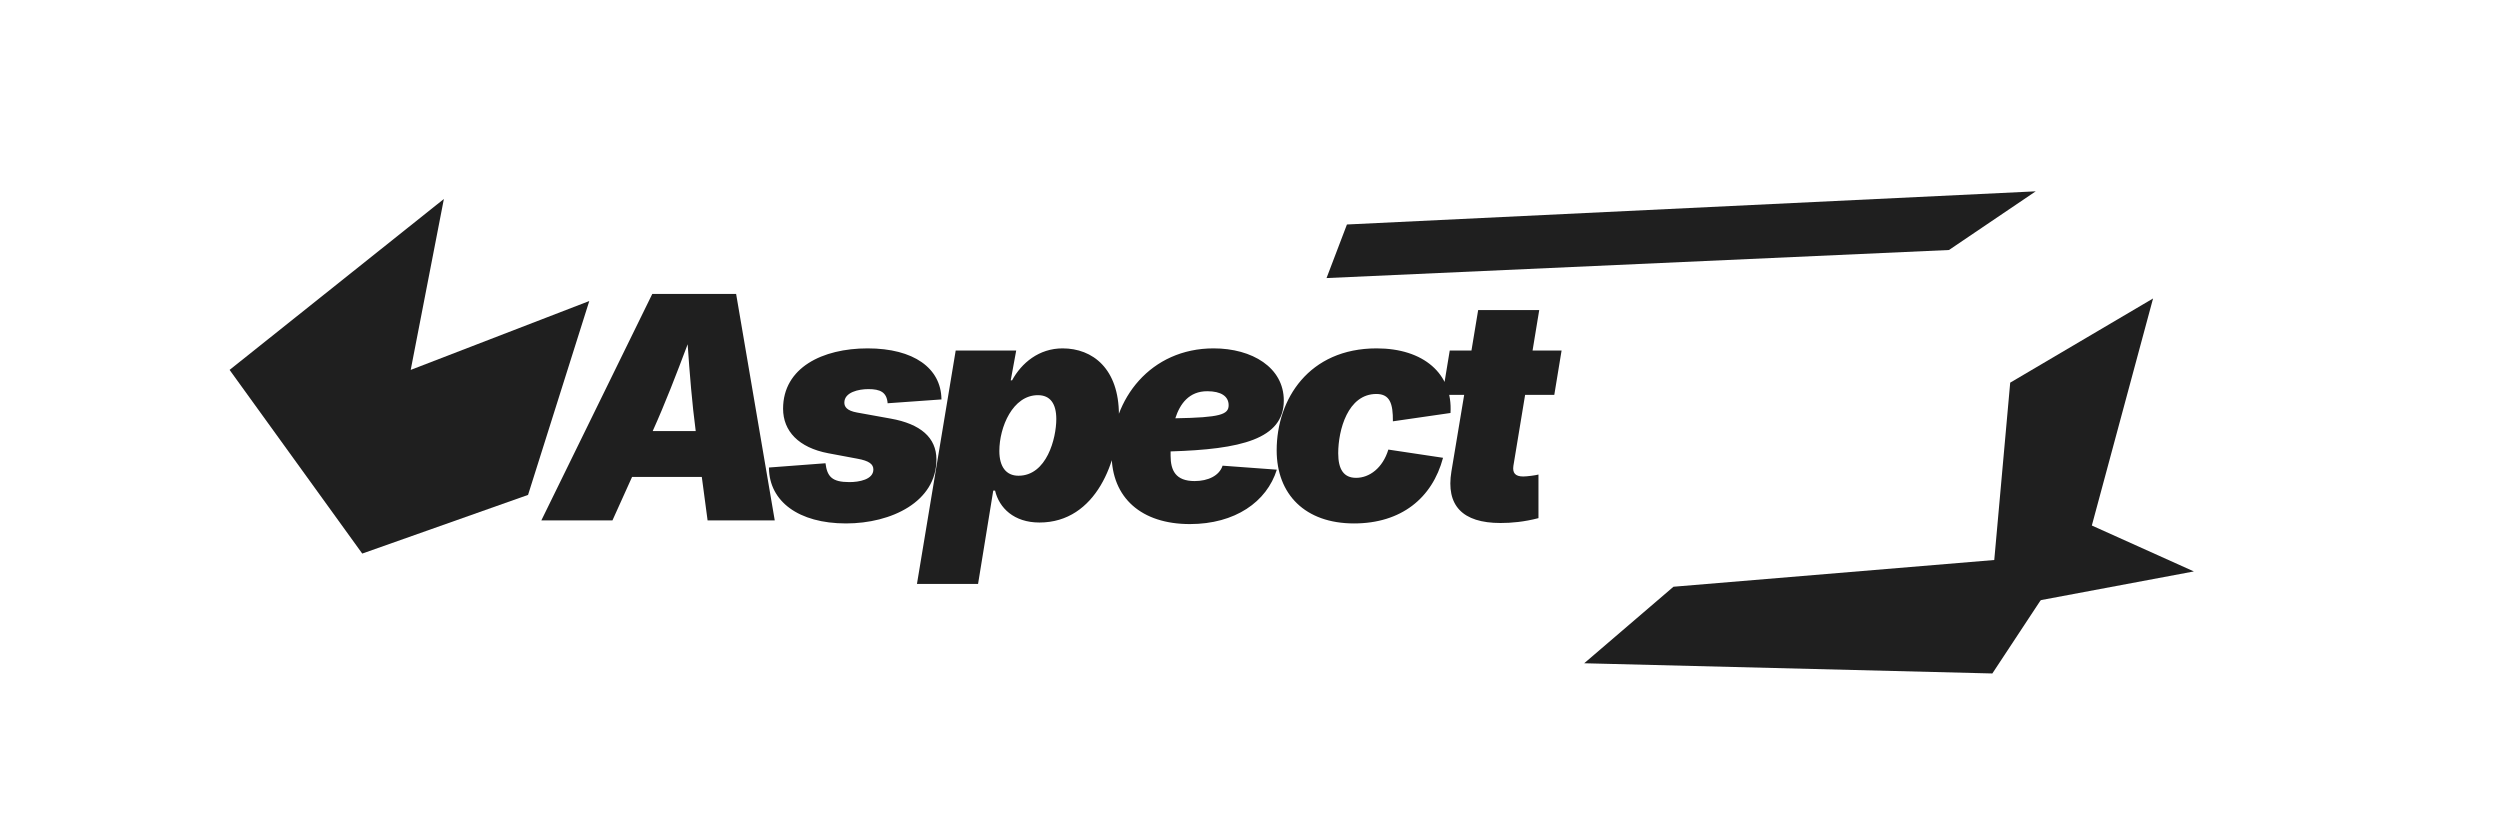
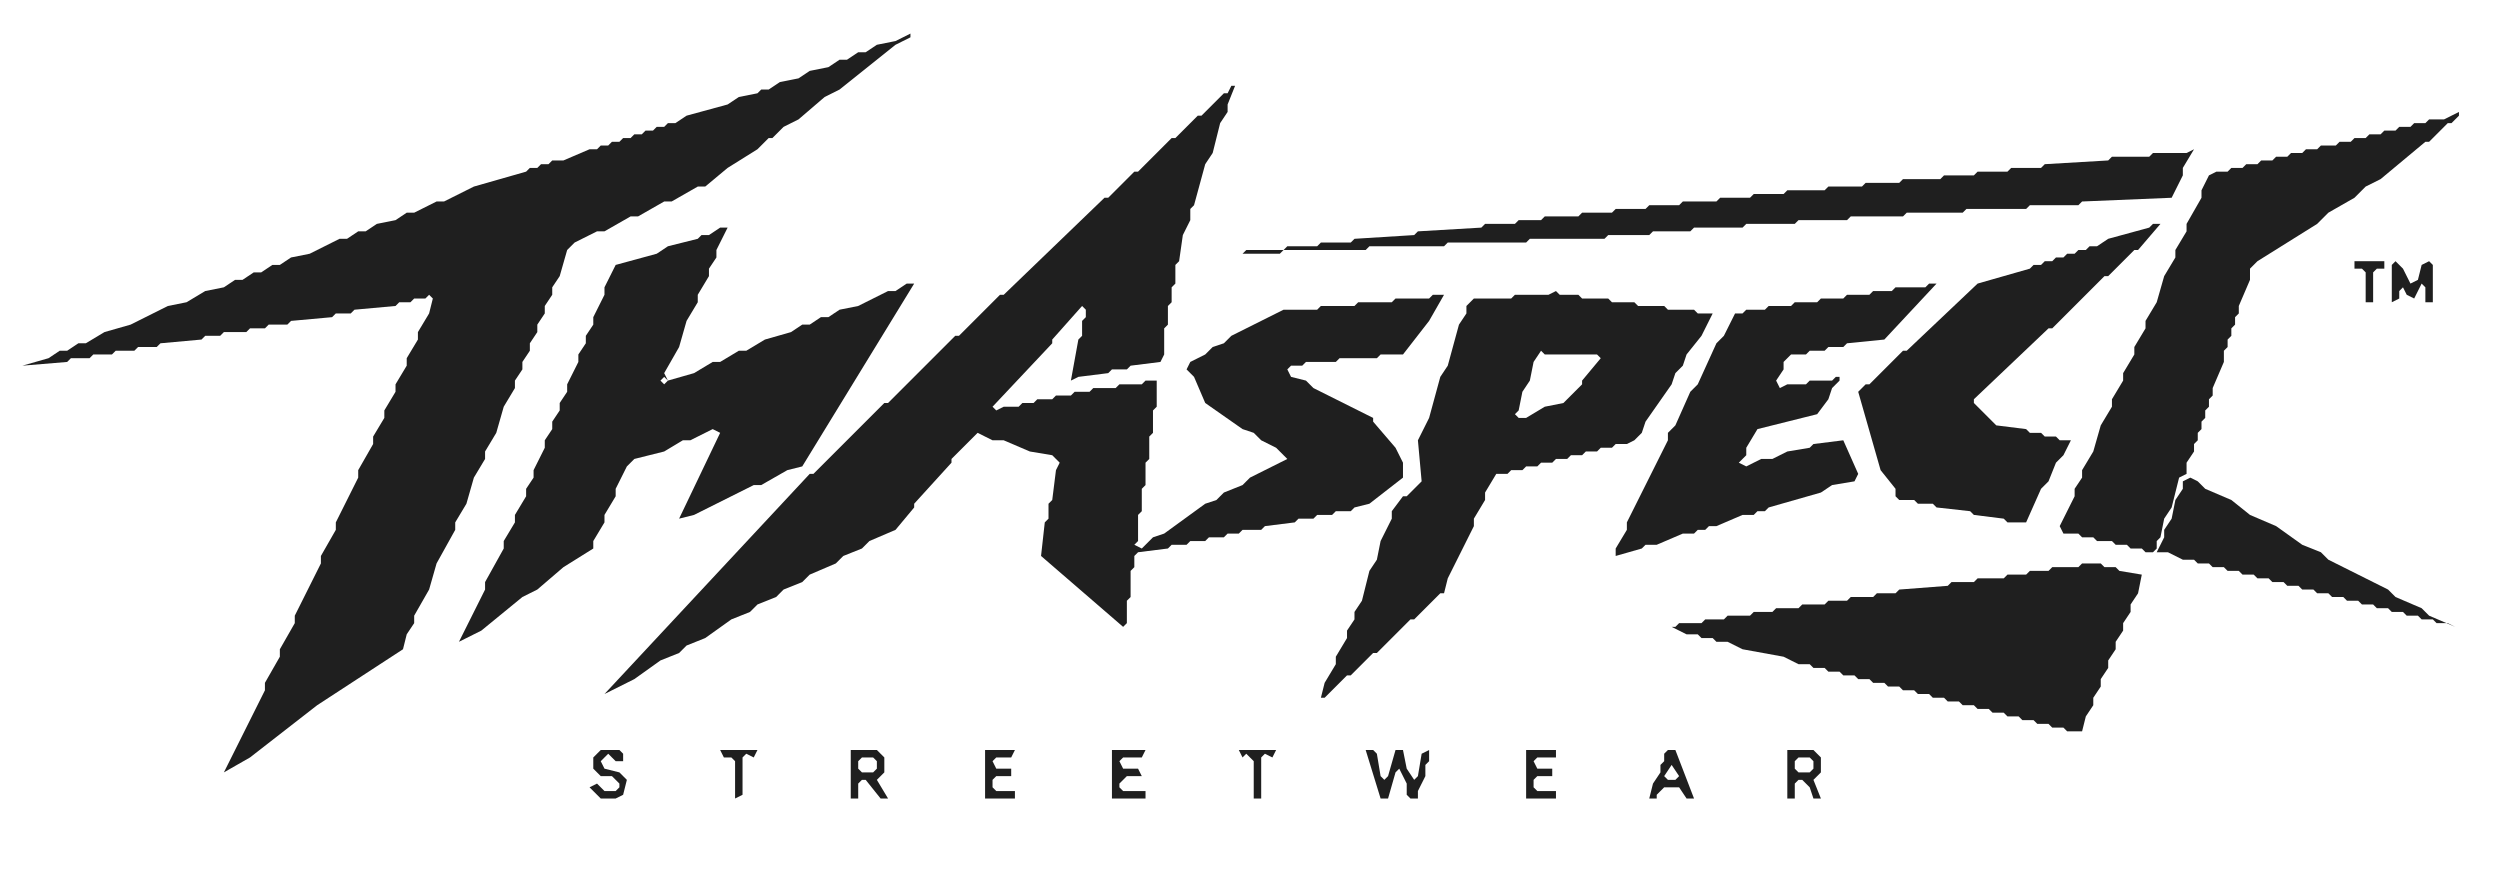
- <svg xmlns="http://www.w3.org/2000/svg" width="980" height="320" viewBox="0 0 980 320">
-   <g transform="translate(70 40)">
-     <polygon points="20,105 104,38 91,105 161,78 137,154 72,177" fill="#1F1F1F" />
-     <text x="145" y="164" font-family="Inter,Arial,sans-serif" font-size="122" font-weight="900" font-style="italic" letter-spacing="-9" fill="#1F1F1F">Aspect</text>
-     <polygon points="458,48 728,35 694,58 450,69" fill="#1F1F1F" />
-     <polygon points="586,190 742,177 711,224 551,220" fill="#1F1F1F" />
-     <polygon points="718,110 774,77 750,166 790,184 710,199" fill="#1F1F1F" />
-   </g>
+ <svg xmlns="http://www.w3.org/2000/svg" viewBox="0 0 670 240" role="img">
+   <path d="M 446 208 L 448 205 L 450 208 L 449 209 L 447 209 Z M 481 204 L 482 203 L 485 203 L 486 204 L 486 206 L 485 207 L 482 207 L 481 206 Z M 230 204 L 231 203 L 234 203 L 235 204 L 235 206 L 234 207 L 231 207 L 230 206 Z M 479 201 L 479 214 L 481 214 L 481 210 L 482 209 L 483 209 L 485 211 L 486 214 L 488 214 L 486 209 L 488 207 L 488 203 L 486 201 Z M 447 201 L 446 202 L 446 204 L 445 205 L 445 207 L 443 210 L 442 214 L 444 214 L 444 213 L 446 211 L 450 211 L 452 214 L 454 214 L 449 201 Z M 409 201 L 409 214 L 417 214 L 417 212 L 412 212 L 411 211 L 411 209 L 412 208 L 416 208 L 416 206 L 412 206 L 411 204 L 412 203 L 417 203 L 417 201 Z M 366 201 L 370 214 L 372 214 L 374 207 L 375 206 L 377 210 L 377 213 L 378 214 L 380 214 L 380 212 L 382 208 L 382 205 L 383 204 L 383 201 L 381 202 L 380 208 L 379 209 L 377 206 L 376 201 L 374 201 L 372 208 L 371 209 L 370 208 L 369 202 L 368 201 Z M 332 201 L 333 203 L 334 202 L 336 204 L 336 214 L 338 214 L 338 203 L 339 202 L 341 203 L 342 201 Z M 298 201 L 298 214 L 307 214 L 307 212 L 301 212 L 300 211 L 300 210 L 302 208 L 306 208 L 305 206 L 301 206 L 300 204 L 301 203 L 306 203 L 307 201 Z M 264 201 L 264 214 L 272 214 L 272 212 L 267 212 L 266 211 L 266 209 L 267 208 L 271 208 L 271 206 L 267 206 L 266 204 L 267 203 L 271 203 L 272 201 Z M 228 201 L 228 214 L 230 214 L 230 210 L 231 209 L 232 209 L 236 214 L 238 214 L 235 209 L 237 207 L 237 203 L 235 201 Z M 203 201 L 193 201 L 194 203 L 196 203 L 197 204 L 197 214 L 199 213 L 199 203 L 200 202 L 202 203 Z M 161 201 L 159 203 L 159 206 L 161 208 L 164 208 L 166 210 L 166 211 L 165 212 L 162 212 L 160 210 L 158 211 L 161 214 L 165 214 L 167 213 L 168 209 L 166 207 L 162 206 L 161 204 L 163 202 L 165 204 L 167 204 L 167 202 L 166 201 Z M 177 102 L 178 101 L 179 102 L 178 103 Z M 429 96 L 424 102 L 424 103 L 419 108 L 414 109 L 409 112 L 407 112 L 406 111 L 407 110 L 408 105 L 410 102 L 411 97 L 413 94 L 414 95 L 428 95 Z M 459 84 L 455 84 L 454 83 L 447 83 L 446 82 L 439 82 L 438 81 L 432 81 L 431 80 L 424 80 L 423 79 L 418 79 L 417 78 L 415 79 L 406 79 L 405 80 L 395 80 L 393 82 L 393 84 L 391 87 L 388 98 L 386 101 L 383 112 L 380 118 L 381 129 L 377 133 L 376 133 L 373 137 L 373 139 L 370 145 L 369 150 L 367 153 L 365 161 L 363 164 L 363 166 L 361 169 L 361 171 L 358 176 L 358 178 L 355 183 L 354 187 L 355 187 L 361 181 L 362 181 L 368 175 L 369 175 L 378 166 L 379 166 L 386 159 L 387 159 L 388 155 L 395 141 L 395 139 L 398 134 L 398 132 L 401 127 L 404 127 L 405 126 L 408 126 L 409 125 L 412 125 L 413 124 L 416 124 L 417 123 L 420 123 L 421 122 L 424 122 L 425 121 L 428 121 L 429 120 L 432 120 L 433 119 L 436 119 L 438 118 L 440 116 L 441 113 L 448 103 L 449 100 L 451 98 L 452 95 L 456 90 Z M 519 76 L 517 76 L 516 77 L 508 77 L 507 78 L 502 78 L 501 79 L 495 79 L 494 80 L 488 80 L 487 81 L 481 81 L 480 82 L 474 82 L 473 83 L 468 83 L 467 84 L 465 84 L 462 90 L 460 92 L 455 103 L 453 105 L 449 114 L 447 116 L 447 118 L 436 140 L 436 142 L 433 147 L 433 149 L 440 147 L 441 146 L 444 146 L 451 143 L 454 143 L 455 142 L 457 142 L 458 141 L 460 141 L 467 138 L 470 138 L 471 137 L 473 137 L 474 136 L 488 132 L 491 130 L 497 129 L 498 127 L 494 118 L 486 119 L 485 120 L 479 121 L 475 123 L 472 123 L 468 125 L 466 124 L 468 122 L 468 120 L 471 115 L 487 111 L 490 107 L 491 104 L 493 102 L 493 101 L 492 101 L 491 102 L 485 102 L 484 103 L 479 103 L 477 104 L 476 102 L 478 99 L 478 97 L 480 95 L 484 95 L 485 94 L 489 94 L 490 93 L 494 93 L 495 92 L 505 91 Z M 642 70 L 641 71 L 641 81 L 643 80 L 643 78 L 644 77 L 645 79 L 647 80 L 649 76 L 650 77 L 650 81 L 652 81 L 652 71 L 651 70 L 649 71 L 648 75 L 646 76 L 644 72 Z M 631 70 L 631 72 L 633 72 L 634 73 L 634 81 L 636 81 L 636 73 L 637 72 L 639 72 L 639 70 Z M 245 76 L 243 76 L 240 78 L 238 78 L 230 82 L 225 83 L 222 85 L 220 85 L 217 87 L 215 87 L 212 89 L 205 91 L 200 94 L 198 94 L 193 97 L 191 97 L 186 100 L 179 102 L 178 100 L 182 93 L 184 86 L 187 81 L 187 79 L 190 74 L 190 72 L 192 69 L 192 67 L 195 61 L 193 61 L 190 63 L 188 63 L 187 64 L 179 66 L 176 68 L 165 71 L 162 77 L 162 79 L 159 85 L 159 87 L 157 90 L 157 92 L 155 95 L 155 97 L 152 103 L 152 105 L 150 108 L 150 110 L 148 113 L 148 115 L 146 118 L 146 120 L 143 126 L 143 128 L 141 131 L 141 133 L 138 138 L 138 140 L 135 145 L 135 147 L 130 156 L 130 158 L 123 172 L 129 169 L 140 160 L 144 158 L 151 152 L 159 147 L 159 145 L 162 140 L 162 138 L 165 133 L 165 131 L 168 125 L 170 123 L 178 121 L 183 118 L 185 118 L 191 115 L 193 116 L 182 139 L 186 138 L 202 130 L 204 130 L 211 126 L 215 125 Z M 579 60 L 577 60 L 576 61 L 565 64 L 562 66 L 560 66 L 559 67 L 557 67 L 556 68 L 554 68 L 553 69 L 551 69 L 550 70 L 548 70 L 547 71 L 545 71 L 544 72 L 530 76 L 511 94 L 510 94 L 501 103 L 500 103 L 498 105 L 504 126 L 508 131 L 508 133 L 509 134 L 513 134 L 514 135 L 518 135 L 519 136 L 528 137 L 529 138 L 537 139 L 538 140 L 543 140 L 547 131 L 549 129 L 551 124 L 553 122 L 555 118 L 552 118 L 551 117 L 548 117 L 547 116 L 544 116 L 543 115 L 535 114 L 529 108 L 529 107 L 549 88 L 550 88 L 564 74 L 565 74 L 572 67 L 573 67 Z M 659 30 L 655 32 L 651 32 L 650 33 L 647 33 L 646 34 L 643 34 L 642 35 L 639 35 L 638 36 L 635 36 L 634 37 L 631 37 L 630 38 L 627 38 L 626 39 L 622 39 L 621 40 L 618 40 L 617 41 L 614 41 L 613 42 L 610 42 L 609 43 L 606 43 L 605 44 L 602 44 L 601 45 L 598 45 L 597 46 L 594 46 L 592 47 L 590 51 L 590 53 L 586 60 L 586 62 L 583 67 L 583 69 L 580 74 L 578 81 L 575 86 L 575 88 L 572 93 L 572 95 L 569 100 L 569 102 L 566 107 L 566 109 L 563 114 L 561 121 L 558 126 L 558 128 L 556 131 L 556 133 L 552 141 L 553 143 L 557 143 L 558 144 L 561 144 L 562 145 L 566 145 L 567 146 L 570 146 L 571 147 L 574 147 L 575 148 L 577 148 L 578 147 L 578 145 L 579 144 L 580 139 L 582 136 L 584 128 L 586 127 L 586 124 L 588 121 L 588 119 L 589 118 L 589 116 L 590 115 L 590 113 L 591 112 L 591 110 L 592 109 L 592 107 L 593 106 L 593 104 L 596 97 L 596 94 L 597 93 L 597 91 L 598 90 L 598 88 L 599 87 L 599 85 L 600 84 L 600 82 L 603 75 L 603 72 L 605 70 L 621 60 L 624 57 L 631 53 L 634 50 L 638 48 L 650 38 L 651 38 L 656 33 L 657 33 L 659 31 Z M 387 79 L 384 79 L 383 80 L 374 80 L 373 81 L 364 81 L 363 82 L 354 82 L 353 83 L 344 83 L 330 90 L 328 92 L 325 93 L 323 95 L 319 97 L 318 99 L 320 101 L 323 108 L 333 115 L 336 116 L 338 118 L 342 120 L 345 123 L 335 128 L 333 130 L 328 132 L 326 134 L 323 135 L 312 143 L 309 144 L 306 147 L 304 146 L 305 145 L 305 138 L 306 137 L 306 131 L 307 130 L 307 124 L 308 123 L 308 117 L 309 116 L 309 110 L 310 109 L 310 102 L 307 102 L 306 103 L 300 103 L 299 104 L 293 104 L 292 105 L 288 105 L 287 106 L 283 106 L 282 107 L 278 107 L 277 108 L 274 108 L 273 109 L 269 109 L 267 110 L 266 109 L 282 92 L 282 91 L 290 82 L 291 83 L 291 85 L 290 86 L 290 90 L 289 91 L 287 102 L 289 101 L 297 100 L 298 99 L 302 99 L 303 98 L 311 97 L 312 95 L 312 88 L 313 87 L 313 82 L 314 81 L 314 77 L 315 76 L 315 71 L 316 70 L 317 63 L 319 59 L 319 56 L 320 55 L 323 44 L 325 41 L 327 33 L 329 30 L 329 28 L 331 23 L 330 23 L 329 25 L 328 25 L 322 31 L 321 31 L 315 37 L 314 37 L 305 46 L 304 46 L 297 53 L 296 53 L 269 79 L 268 79 L 257 90 L 256 90 L 238 108 L 237 108 L 218 127 L 217 127 L 162 186 L 170 182 L 177 177 L 182 175 L 184 173 L 189 171 L 196 166 L 201 164 L 203 162 L 208 160 L 210 158 L 215 156 L 217 154 L 224 151 L 226 149 L 231 147 L 233 145 L 240 142 L 245 136 L 245 135 L 255 124 L 255 123 L 262 116 L 266 118 L 269 118 L 276 121 L 282 122 L 284 124 L 283 126 L 282 134 L 281 135 L 281 139 L 280 140 L 279 149 L 301 168 L 302 167 L 302 161 L 303 160 L 303 153 L 304 152 L 304 149 L 305 148 L 313 147 L 314 146 L 318 146 L 319 145 L 323 145 L 324 144 L 328 144 L 329 143 L 332 143 L 333 142 L 338 142 L 339 141 L 347 140 L 348 139 L 352 139 L 353 138 L 357 138 L 358 137 L 362 137 L 363 136 L 367 135 L 376 128 L 376 124 L 374 120 L 368 113 L 368 112 L 352 104 L 350 102 L 346 101 L 345 99 L 346 98 L 349 98 L 350 97 L 358 97 L 359 96 L 369 96 L 370 95 L 376 95 L 383 86 Z M 244 9 L 240 11 L 235 12 L 232 14 L 230 14 L 227 16 L 225 16 L 222 18 L 217 19 L 214 21 L 209 22 L 206 24 L 204 24 L 203 25 L 198 26 L 195 28 L 184 31 L 181 33 L 179 33 L 178 34 L 176 34 L 175 35 L 173 35 L 172 36 L 170 36 L 169 37 L 167 37 L 166 38 L 164 38 L 163 39 L 161 39 L 160 40 L 158 40 L 151 43 L 148 43 L 147 44 L 145 44 L 144 45 L 142 45 L 141 46 L 127 50 L 119 54 L 117 54 L 111 57 L 109 57 L 106 59 L 101 60 L 98 62 L 96 62 L 93 64 L 91 64 L 83 68 L 78 69 L 75 71 L 73 71 L 70 73 L 68 73 L 65 75 L 63 75 L 60 77 L 55 78 L 50 81 L 45 82 L 35 87 L 28 89 L 23 92 L 21 92 L 18 94 L 16 94 L 13 96 L 6 98 L 18 97 L 19 96 L 24 96 L 25 95 L 30 95 L 31 94 L 36 94 L 37 93 L 42 93 L 43 92 L 54 91 L 55 90 L 59 90 L 60 89 L 66 89 L 67 88 L 71 88 L 72 87 L 77 87 L 78 86 L 89 85 L 90 84 L 94 84 L 95 83 L 106 82 L 107 81 L 110 81 L 111 80 L 114 80 L 115 79 L 116 80 L 115 84 L 112 89 L 112 91 L 109 96 L 109 98 L 106 103 L 106 105 L 103 110 L 103 112 L 100 117 L 100 119 L 96 126 L 96 128 L 90 140 L 90 142 L 86 149 L 86 151 L 79 165 L 79 167 L 75 174 L 75 176 L 71 183 L 71 185 L 60 207 L 67 203 L 85 189 L 108 174 L 109 170 L 111 167 L 111 165 L 115 158 L 117 151 L 122 142 L 122 140 L 125 135 L 127 128 L 130 123 L 130 121 L 133 116 L 135 109 L 138 104 L 138 102 L 140 99 L 140 97 L 142 94 L 142 92 L 144 89 L 144 87 L 146 84 L 146 82 L 148 79 L 148 77 L 150 74 L 152 67 L 154 65 L 160 62 L 162 62 L 169 58 L 171 58 L 178 54 L 180 54 L 187 50 L 189 50 L 195 45 L 203 40 L 206 37 L 207 37 L 210 34 L 214 32 L 221 26 L 225 24 L 240 12 L 244 10 Z" fill="#1F1F1F" fill-rule="evenodd" />
+   <path d="M 585 129 L 585 131 L 583 134 L 582 139 L 580 142 L 580 144 L 578 148 L 581 148 L 585 150 L 588 150 L 589 151 L 592 151 L 593 152 L 596 152 L 597 153 L 600 153 L 601 154 L 604 154 L 605 155 L 608 155 L 609 156 L 612 156 L 613 157 L 616 157 L 617 158 L 620 158 L 621 159 L 624 159 L 625 160 L 628 160 L 629 161 L 632 161 L 633 162 L 636 162 L 637 163 L 640 163 L 641 164 L 644 164 L 645 165 L 648 165 L 649 166 L 652 166 L 653 167 L 656 167 L 658 168 L 651 165 L 649 163 L 642 160 L 640 158 L 624 150 L 622 148 L 617 146 L 610 141 L 603 138 L 598 134 L 591 131 L 589 129 L 587 128 Z M 588 40 L 586 41 L 577 41 L 576 42 L 566 42 L 565 43 L 548 44 L 547 45 L 539 45 L 538 46 L 530 46 L 529 47 L 521 47 L 520 48 L 510 48 L 509 49 L 500 49 L 499 50 L 490 50 L 489 51 L 479 51 L 478 52 L 470 52 L 469 53 L 461 53 L 460 54 L 451 54 L 450 55 L 442 55 L 441 56 L 433 56 L 432 57 L 424 57 L 423 58 L 414 58 L 413 59 L 407 59 L 406 60 L 398 60 L 397 61 L 380 62 L 379 63 L 363 64 L 362 65 L 354 65 L 353 66 L 345 66 L 344 67 L 334 67 L 333 68 L 327 68 L 343 68 L 344 67 L 366 67 L 367 66 L 387 66 L 388 65 L 409 65 L 410 64 L 430 64 L 431 63 L 442 63 L 443 62 L 453 62 L 454 61 L 467 61 L 468 60 L 481 60 L 482 59 L 495 59 L 496 58 L 510 58 L 511 57 L 526 57 L 527 56 L 543 56 L 544 55 L 557 55 L 558 54 L 582 53 L 585 47 L 585 45 Z" fill="#1F1F1F" fill-rule="evenodd" />
+   <path d="M 574 154 L 568 153 L 567 152 L 564 152 L 563 151 L 558 151 L 557 152 L 550 152 L 549 153 L 544 153 L 543 154 L 538 154 L 537 155 L 530 155 L 529 156 L 523 156 L 522 157 L 509 158 L 508 159 L 503 159 L 502 160 L 496 160 L 495 161 L 490 161 L 489 162 L 483 162 L 482 163 L 476 163 L 475 164 L 470 164 L 469 165 L 463 165 L 462 166 L 457 166 L 456 167 L 450 167 L 449 168 L 446 168 L 448 168 L 452 170 L 455 170 L 456 171 L 459 171 L 460 172 L 463 172 L 467 174 L 478 176 L 482 178 L 485 178 L 486 179 L 489 179 L 490 180 L 493 180 L 494 181 L 497 181 L 498 182 L 501 182 L 502 183 L 505 183 L 506 184 L 509 184 L 510 185 L 513 185 L 514 186 L 517 186 L 518 187 L 521 187 L 522 188 L 525 188 L 526 189 L 529 189 L 530 190 L 533 190 L 534 191 L 537 191 L 538 192 L 541 192 L 542 193 L 545 193 L 546 194 L 549 194 L 550 195 L 553 195 L 554 196 L 558 196 L 559 192 L 561 189 L 561 187 L 563 184 L 563 182 L 565 179 L 565 177 L 567 174 L 567 172 L 569 169 L 569 167 L 571 164 L 571 162 L 573 159 Z" fill="#1F1F1F" fill-rule="evenodd" />
</svg>
